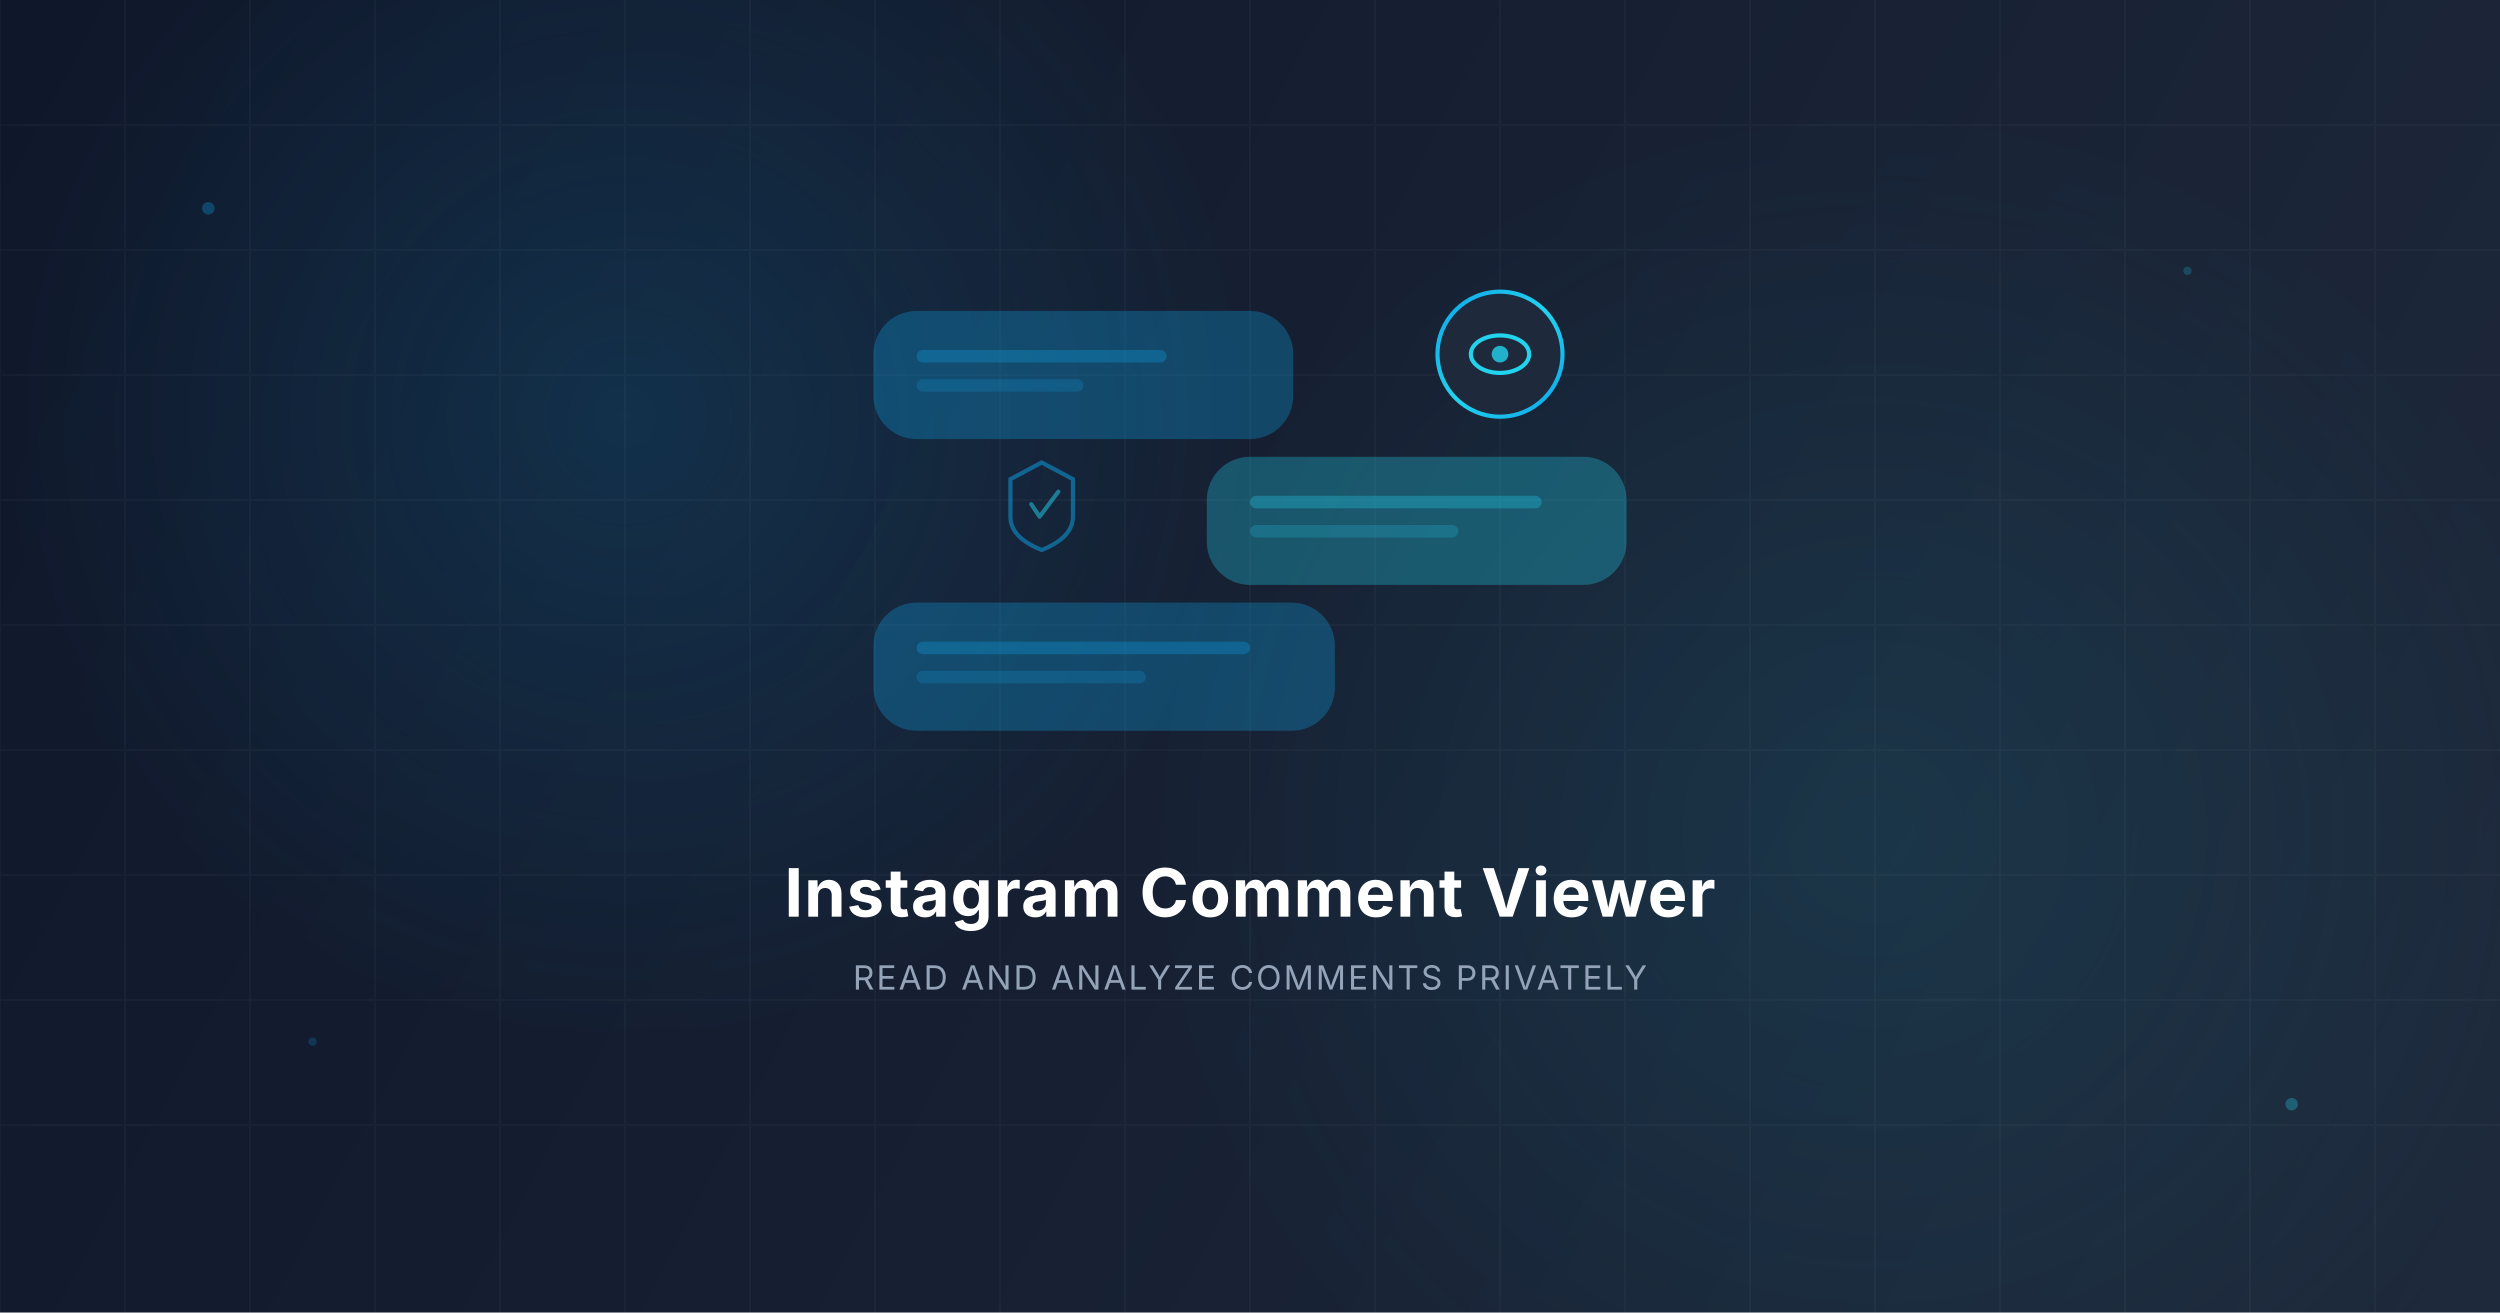
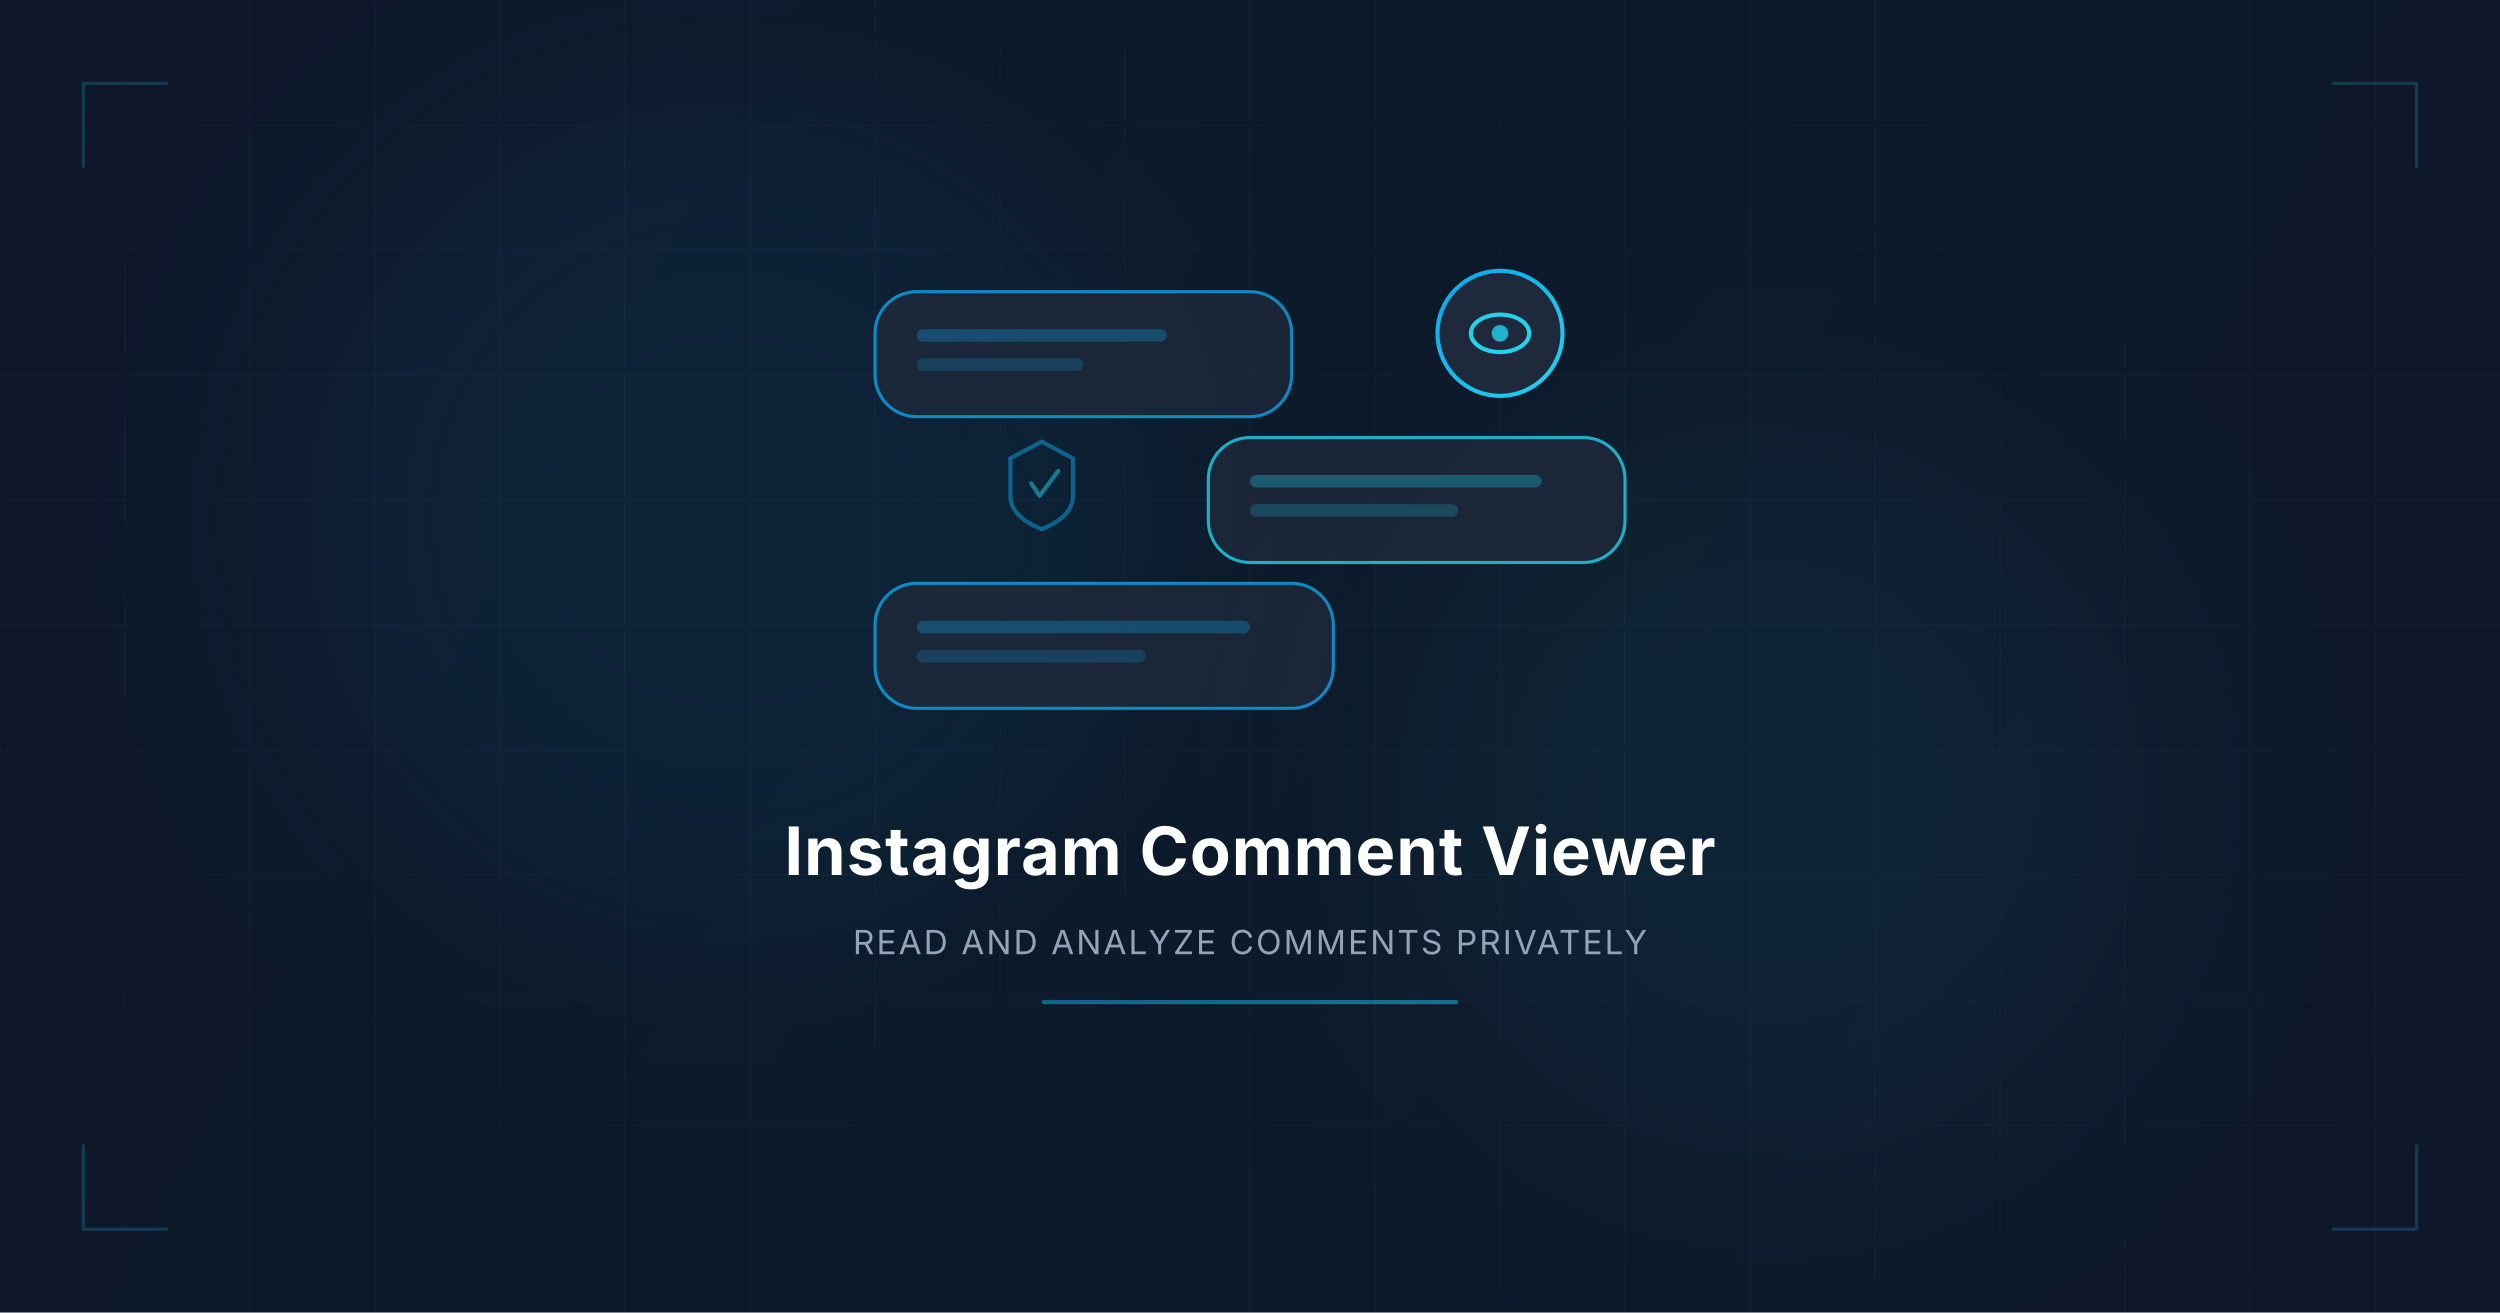
<svg xmlns="http://www.w3.org/2000/svg" width="1200" height="630" viewBox="0 0 1200 630" fill="none">
  <defs>
    <linearGradient id="bg" x1="0" y1="0" x2="1200" y2="630" gradientUnits="userSpaceOnUse">
      <stop offset="0%" stop-color="#0f172a" />
-       <stop offset="100%" stop-color="#1e293b" />
+       <stop offset="50%" stop-color="#0c1929" />
+       <stop offset="100%" stop-color="#0f172a" />
    </linearGradient>
-     <radialGradient id="glow1" cx="300" cy="200" r="300" gradientUnits="userSpaceOnUse">
-       <stop offset="0%" stop-color="#0ea5e9" stop-opacity="0.15" />
-       <stop offset="100%" stop-color="#0ea5e9" stop-opacity="0" />
-     </radialGradient>
-     <radialGradient id="glow2" cx="900" cy="400" r="350" gradientUnits="userSpaceOnUse">
-       <stop offset="0%" stop-color="#22d3ee" stop-opacity="0.1" />
-       <stop offset="100%" stop-color="#22d3ee" stop-opacity="0" />
-     </radialGradient>
    <linearGradient id="accent" x1="0" y1="0" x2="1" y2="1">
      <stop offset="0%" stop-color="#0ea5e9" />
-       <stop offset="50%" stop-color="#22d3ee" />
-       <stop offset="100%" stop-color="#0ea5e9" />
+       <stop offset="100%" stop-color="#22d3ee" />
    </linearGradient>
+     <filter id="blur1" x="-50%" y="-50%" width="200%" height="200%">
+       <feGaussianBlur stdDeviation="60" />
+     </filter>
  </defs>
  <rect width="1200" height="630" fill="url(#bg)" />
-   <rect width="1200" height="630" fill="url(#glow1)" />
-   <rect width="1200" height="630" fill="url(#glow2)" />
-   <g opacity="0.03" stroke="#fff" stroke-width="1">
+   <circle cx="350" cy="250" r="200" fill="#0ea5e9" opacity="0.08" filter="url(#blur1)" />
+   <circle cx="850" cy="380" r="180" fill="#22d3ee" opacity="0.06" filter="url(#blur1)" />
+   <g opacity="0.03" stroke="#94a3b8" stroke-width="1">
    <line x1="0" y1="0" x2="0" y2="630" />
    <line x1="60" y1="0" x2="60" y2="630" />
    <line x1="120" y1="0" x2="120" y2="630" />
    <line x1="180" y1="0" x2="180" y2="630" />
    <line x1="240" y1="0" x2="240" y2="630" />
    <line x1="300" y1="0" x2="300" y2="630" />
    <line x1="360" y1="0" x2="360" y2="630" />
    <line x1="420" y1="0" x2="420" y2="630" />
    <line x1="480" y1="0" x2="480" y2="630" />
    <line x1="540" y1="0" x2="540" y2="630" />
    <line x1="600" y1="0" x2="600" y2="630" />
    <line x1="660" y1="0" x2="660" y2="630" />
    <line x1="720" y1="0" x2="720" y2="630" />
    <line x1="780" y1="0" x2="780" y2="630" />
    <line x1="840" y1="0" x2="840" y2="630" />
    <line x1="900" y1="0" x2="900" y2="630" />
    <line x1="960" y1="0" x2="960" y2="630" />
    <line x1="1020" y1="0" x2="1020" y2="630" />
    <line x1="1080" y1="0" x2="1080" y2="630" />
    <line x1="1140" y1="0" x2="1140" y2="630" />
    <line x1="0" y1="60" x2="1200" y2="60" />
    <line x1="0" y1="120" x2="1200" y2="120" />
    <line x1="0" y1="180" x2="1200" y2="180" />
    <line x1="0" y1="240" x2="1200" y2="240" />
    <line x1="0" y1="300" x2="1200" y2="300" />
    <line x1="0" y1="360" x2="1200" y2="360" />
    <line x1="0" y1="420" x2="1200" y2="420" />
    <line x1="0" y1="480" x2="1200" y2="480" />
    <line x1="0" y1="540" x2="1200" y2="540" />
  </g>
-   <g transform="translate(600, 230)">
-     <rect x="-180" y="-80" width="200" height="60" rx="20" fill="#0ea5e9" stroke="#0ea5e9" stroke-width="1.5" opacity="0.3" />
+   <g transform="translate(600, 220)">
+     <rect x="-180" y="-80" width="200" height="60" rx="20" fill="#1e293b" stroke="#0ea5e9" stroke-width="1.5" opacity="0.8" />
    <rect x="-160" y="-62" width="120" height="6" rx="3" fill="#0ea5e9" opacity="0.3" />
    <rect x="-160" y="-48" width="80" height="6" rx="3" fill="#0ea5e9" opacity="0.2" />
-     <rect x="-20" y="-10" width="200" height="60" rx="20" fill="#22d3ee" stroke="#22d3ee" stroke-width="1.5" opacity="0.3" />
+     <rect x="-20" y="-10" width="200" height="60" rx="20" fill="#1e293b" stroke="#22d3ee" stroke-width="1.5" opacity="0.8" />
    <rect x="0" y="8" width="140" height="6" rx="3" fill="#22d3ee" opacity="0.3" />
    <rect x="0" y="22" width="100" height="6" rx="3" fill="#22d3ee" opacity="0.2" />
-     <rect x="-180" y="60" width="220" height="60" rx="20" fill="#0ea5e9" stroke="#0ea5e9" stroke-width="1.5" opacity="0.3" />
+     <rect x="-180" y="60" width="220" height="60" rx="20" fill="#1e293b" stroke="#0ea5e9" stroke-width="1.5" opacity="0.8" />
    <rect x="-160" y="78" width="160" height="6" rx="3" fill="#0ea5e9" opacity="0.3" />
    <rect x="-160" y="92" width="110" height="6" rx="3" fill="#0ea5e9" opacity="0.2" />
    <g transform="translate(120, -60)">
      <circle cx="0" cy="0" r="30" fill="#1e293b" stroke="url(#accent)" stroke-width="2" />
      <ellipse cx="0" cy="0" rx="14" ry="9" fill="none" stroke="#22d3ee" stroke-width="2" />
      <circle cx="0" cy="0" r="4" fill="#22d3ee" opacity="0.8" />
    </g>
    <g transform="translate(-100, 10)" opacity="0.5">
      <path d="M0,-18 L15,-10 L15,8 Q15,18 0,24 Q-15,18 -15,8 L-15,-10 Z" fill="none" stroke="#0ea5e9" stroke-width="2" />
      <path d="M-5,2 L-1,8 L8,-4" fill="none" stroke="#22d3ee" stroke-width="2" stroke-linecap="round" stroke-linejoin="round" />
    </g>
  </g>
-   <text x="600" y="440" text-anchor="middle" font-family="system-ui, -apple-system, sans-serif" font-size="32" font-weight="700" fill="white" letter-spacing="0.5">Instagram Comment Viewer</text>
-   <text x="600" y="475" text-anchor="middle" font-family="system-ui, -apple-system, sans-serif" font-size="16" fill="#94a3b8" letter-spacing="1">READ AND ANALYZE COMMENTS PRIVATELY</text>
-   <circle cx="100" cy="100" r="3" fill="#0ea5e9" opacity="0.3" />
-   <circle cx="1100" cy="530" r="3" fill="#22d3ee" opacity="0.3" />
-   <circle cx="150" cy="500" r="2" fill="#0ea5e9" opacity="0.2" />
-   <circle cx="1050" cy="130" r="2" fill="#22d3ee" opacity="0.2" />
+   <text x="600" y="420" text-anchor="middle" font-family="system-ui,-apple-system,sans-serif" font-size="32" font-weight="700" fill="white" letter-spacing="0.5">Instagram Comment Viewer</text>
+   <text x="600" y="458" text-anchor="middle" font-family="system-ui,-apple-system,sans-serif" font-size="16" fill="#94a3b8" letter-spacing="1">READ AND ANALYZE COMMENTS PRIVATELY</text>
+   <rect x="500" y="480" width="200" height="2" rx="1" fill="url(#accent)" opacity="0.5" />
+   <path d="M40 40 L40 80 M40 40 L80 40" stroke="#22d3ee" stroke-width="1.5" opacity="0.2" stroke-linecap="round" />
+   <path d="M1160 40 L1160 80 M1160 40 L1120 40" stroke="#22d3ee" stroke-width="1.5" opacity="0.2" stroke-linecap="round" />
+   <path d="M40 590 L40 550 M40 590 L80 590" stroke="#22d3ee" stroke-width="1.5" opacity="0.2" stroke-linecap="round" />
+   <path d="M1160 590 L1160 550 M1160 590 L1120 590" stroke="#22d3ee" stroke-width="1.5" opacity="0.2" stroke-linecap="round" />
</svg>
